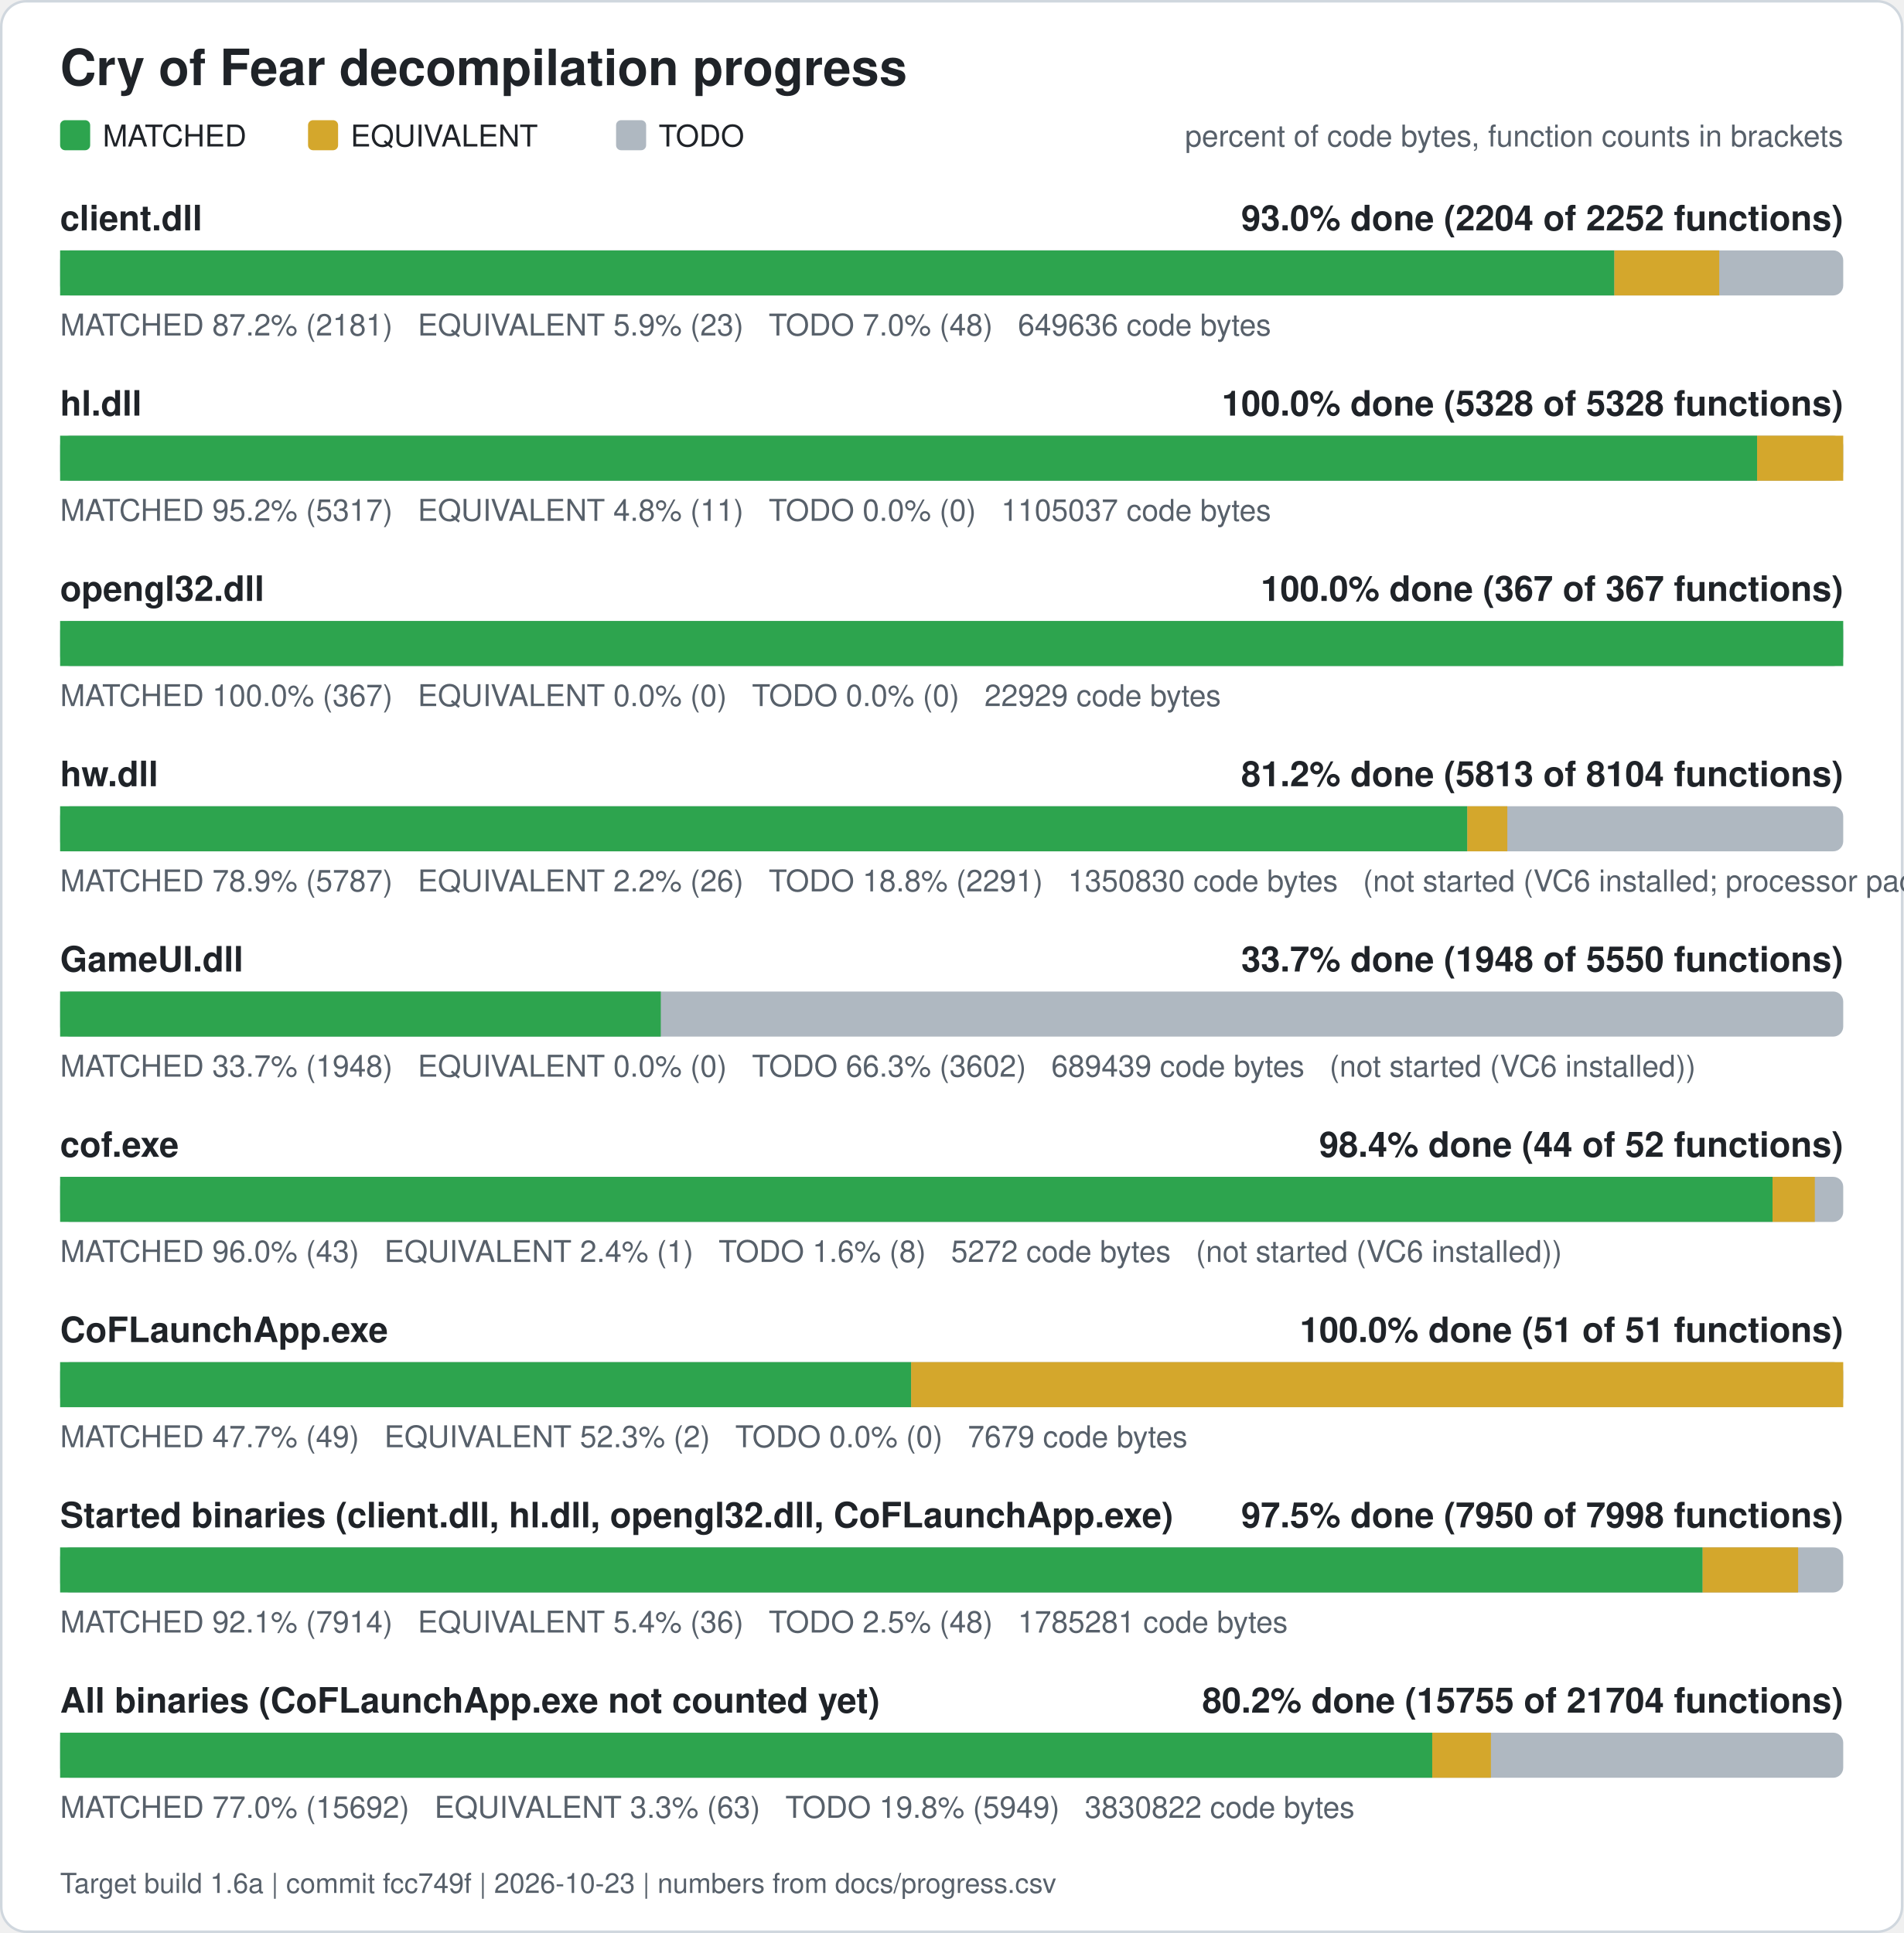
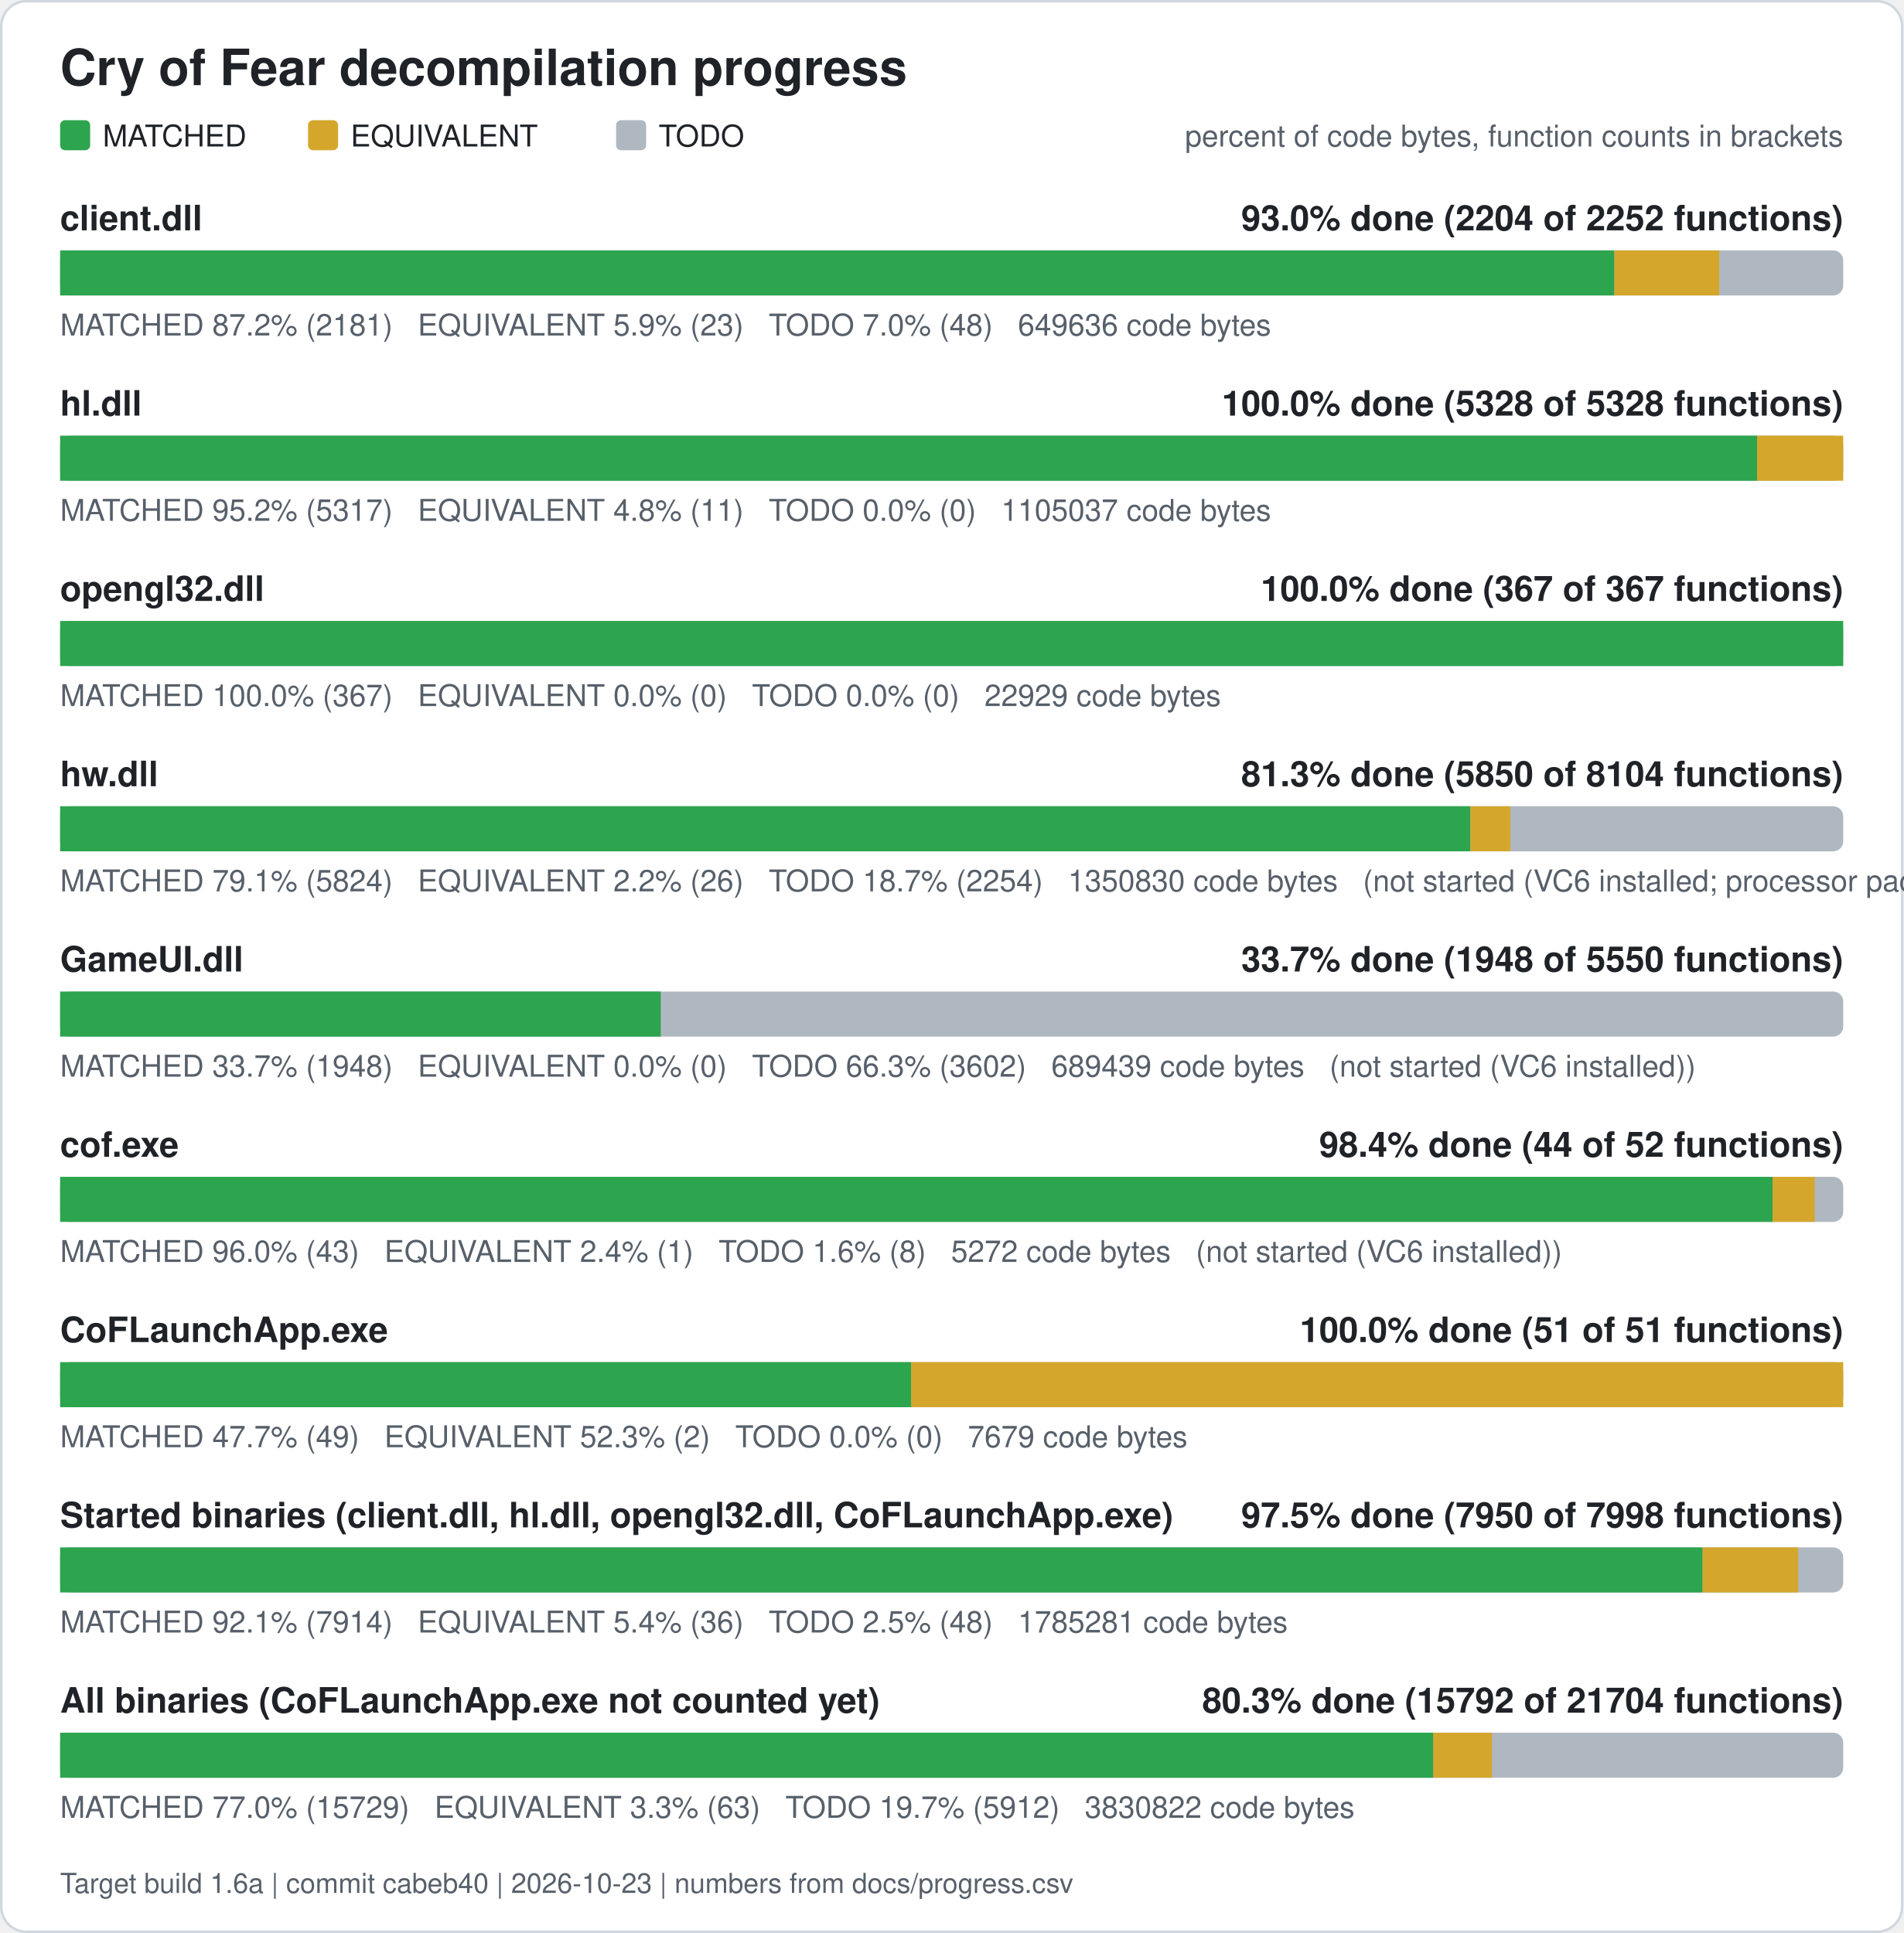
<svg xmlns="http://www.w3.org/2000/svg" width="760" height="772" viewBox="0 0 760 772" role="img" aria-label="Cry of Fear decompilation progress">
  <rect x="0.5" y="0.5" width="759" height="771" rx="10" fill="#ffffff" stroke="#d0d7de" />
  <text x="24" y="34" font-family="Segoe UI, Helvetica, Arial, sans-serif" font-size="20" font-weight="600" fill="#1f2328">Cry of Fear decompilation progress</text>
  <rect x="24" y="48" width="12" height="12" rx="2" fill="#2da44e" />
  <text x="41" y="58.5" font-family="Segoe UI, Helvetica, Arial, sans-serif" font-size="12" fill="#1f2328">MATCHED</text>
  <rect x="123" y="48" width="12" height="12" rx="2" fill="#d4a72c" />
  <text x="140" y="58.5" font-family="Segoe UI, Helvetica, Arial, sans-serif" font-size="12" fill="#1f2328">EQUIVALENT</text>
  <rect x="246" y="48" width="12" height="12" rx="2" fill="#afb8c1" />
  <text x="263" y="58.5" font-family="Segoe UI, Helvetica, Arial, sans-serif" font-size="12" fill="#1f2328">TODO</text>
  <text x="736" y="58.5" font-family="Segoe UI, Helvetica, Arial, sans-serif" font-size="12" fill="#57606a" text-anchor="end">percent of code bytes, function counts in brackets</text>
  <text x="24" y="92" font-family="Segoe UI, Helvetica, Arial, sans-serif" font-size="14" font-weight="600" fill="#1f2328">client.dll</text>
  <text x="736" y="92" font-family="Segoe UI, Helvetica, Arial, sans-serif" font-size="14" font-weight="600" fill="#1f2328" text-anchor="end">93.0% done (2204 of 2252 functions)</text>
  <rect x="24" y="100" width="712" height="18" rx="4" fill="#afb8c1" />
  <rect x="24.00" y="100" width="620.61" height="18" fill="#2da44e" />
  <rect x="644.61" y="100" width="41.89" height="18" fill="#d4a72c" />
  <text x="24" y="134" font-family="Segoe UI, Helvetica, Arial, sans-serif" font-size="12" fill="#57606a" xml:space="preserve">MATCHED 87.2% (2181)   EQUIVALENT 5.9% (23)   TODO 7.0% (48)   649636 code bytes</text>
  <text x="24" y="166" font-family="Segoe UI, Helvetica, Arial, sans-serif" font-size="14" font-weight="600" fill="#1f2328">hl.dll</text>
  <text x="736" y="166" font-family="Segoe UI, Helvetica, Arial, sans-serif" font-size="14" font-weight="600" fill="#1f2328" text-anchor="end">100.0% done (5328 of 5328 functions)</text>
  <rect x="24" y="174" width="712" height="18" rx="4" fill="#afb8c1" />
  <rect x="24.00" y="174" width="677.61" height="18" fill="#2da44e" />
  <rect x="701.61" y="174" width="34.39" height="18" fill="#d4a72c" />
  <text x="24" y="208" font-family="Segoe UI, Helvetica, Arial, sans-serif" font-size="12" fill="#57606a" xml:space="preserve">MATCHED 95.2% (5317)   EQUIVALENT 4.8% (11)   TODO 0.0% (0)   1105037 code bytes</text>
  <text x="24" y="240" font-family="Segoe UI, Helvetica, Arial, sans-serif" font-size="14" font-weight="600" fill="#1f2328">opengl32.dll</text>
  <text x="736" y="240" font-family="Segoe UI, Helvetica, Arial, sans-serif" font-size="14" font-weight="600" fill="#1f2328" text-anchor="end">100.0% done (367 of 367 functions)</text>
  <rect x="24" y="248" width="712" height="18" rx="4" fill="#afb8c1" />
  <rect x="24.00" y="248" width="712.00" height="18" fill="#2da44e" />
  <text x="24" y="282" font-family="Segoe UI, Helvetica, Arial, sans-serif" font-size="12" fill="#57606a" xml:space="preserve">MATCHED 100.0% (367)   EQUIVALENT 0.0% (0)   TODO 0.0% (0)   22929 code bytes</text>
  <text x="24" y="314" font-family="Segoe UI, Helvetica, Arial, sans-serif" font-size="14" font-weight="600" fill="#1f2328">hw.dll</text>
-   <text x="736" y="314" font-family="Segoe UI, Helvetica, Arial, sans-serif" font-size="14" font-weight="600" fill="#1f2328" text-anchor="end">81.2% done (5813 of 8104 functions)</text>
+   <text x="736" y="314" font-family="Segoe UI, Helvetica, Arial, sans-serif" font-size="14" font-weight="600" fill="#1f2328" text-anchor="end">81.3% done (5850 of 8104 functions)</text>
  <rect x="24" y="322" width="712" height="18" rx="4" fill="#afb8c1" />
-   <rect x="24.00" y="322" width="561.89" height="18" fill="#2da44e" />
-   <rect x="585.89" y="322" width="15.98" height="18" fill="#d4a72c" />
-   <text x="24" y="356" font-family="Segoe UI, Helvetica, Arial, sans-serif" font-size="12" fill="#57606a" xml:space="preserve">MATCHED 78.9% (5787)   EQUIVALENT 2.2% (26)   TODO 18.8% (2291)   1350830 code bytes   (not started (VC6 installed; processor pack and VS 2005 objects need those compilers))</text>
+   <rect x="24.00" y="322" width="563.13" height="18" fill="#2da44e" />
+   <rect x="587.13" y="322" width="15.98" height="18" fill="#d4a72c" />
+   <text x="24" y="356" font-family="Segoe UI, Helvetica, Arial, sans-serif" font-size="12" fill="#57606a" xml:space="preserve">MATCHED 79.1% (5824)   EQUIVALENT 2.2% (26)   TODO 18.7% (2254)   1350830 code bytes   (not started (VC6 installed; processor pack and VS 2005 objects need those compilers))</text>
  <text x="24" y="388" font-family="Segoe UI, Helvetica, Arial, sans-serif" font-size="14" font-weight="600" fill="#1f2328">GameUI.dll</text>
  <text x="736" y="388" font-family="Segoe UI, Helvetica, Arial, sans-serif" font-size="14" font-weight="600" fill="#1f2328" text-anchor="end">33.7% done (1948 of 5550 functions)</text>
  <rect x="24" y="396" width="712" height="18" rx="4" fill="#afb8c1" />
  <rect x="24.00" y="396" width="239.85" height="18" fill="#2da44e" />
  <text x="24" y="430" font-family="Segoe UI, Helvetica, Arial, sans-serif" font-size="12" fill="#57606a" xml:space="preserve">MATCHED 33.7% (1948)   EQUIVALENT 0.0% (0)   TODO 66.3% (3602)   689439 code bytes   (not started (VC6 installed))</text>
  <text x="24" y="462" font-family="Segoe UI, Helvetica, Arial, sans-serif" font-size="14" font-weight="600" fill="#1f2328">cof.exe</text>
  <text x="736" y="462" font-family="Segoe UI, Helvetica, Arial, sans-serif" font-size="14" font-weight="600" fill="#1f2328" text-anchor="end">98.4% done (44 of 52 functions)</text>
  <rect x="24" y="470" width="712" height="18" rx="4" fill="#afb8c1" />
  <rect x="24.00" y="470" width="683.77" height="18" fill="#2da44e" />
  <rect x="707.77" y="470" width="16.88" height="18" fill="#d4a72c" />
  <text x="24" y="504" font-family="Segoe UI, Helvetica, Arial, sans-serif" font-size="12" fill="#57606a" xml:space="preserve">MATCHED 96.0% (43)   EQUIVALENT 2.4% (1)   TODO 1.6% (8)   5272 code bytes   (not started (VC6 installed))</text>
  <text x="24" y="536" font-family="Segoe UI, Helvetica, Arial, sans-serif" font-size="14" font-weight="600" fill="#1f2328">CoFLaunchApp.exe</text>
  <text x="736" y="536" font-family="Segoe UI, Helvetica, Arial, sans-serif" font-size="14" font-weight="600" fill="#1f2328" text-anchor="end">100.0% done (51 of 51 functions)</text>
  <rect x="24" y="544" width="712" height="18" rx="4" fill="#afb8c1" />
  <rect x="24.00" y="544" width="339.82" height="18" fill="#2da44e" />
  <rect x="363.82" y="544" width="372.18" height="18" fill="#d4a72c" />
  <text x="24" y="578" font-family="Segoe UI, Helvetica, Arial, sans-serif" font-size="12" fill="#57606a" xml:space="preserve">MATCHED 47.7% (49)   EQUIVALENT 52.3% (2)   TODO 0.0% (0)   7679 code bytes</text>
  <text x="24" y="610" font-family="Segoe UI, Helvetica, Arial, sans-serif" font-size="14" font-weight="600" fill="#1f2328">Started binaries (client.dll, hl.dll, opengl32.dll, CoFLaunchApp.exe)</text>
  <text x="736" y="610" font-family="Segoe UI, Helvetica, Arial, sans-serif" font-size="14" font-weight="600" fill="#1f2328" text-anchor="end">97.5% done (7950 of 7998 functions)</text>
  <rect x="24" y="618" width="712" height="18" rx="4" fill="#afb8c1" />
  <rect x="24.00" y="618" width="655.86" height="18" fill="#2da44e" />
  <rect x="679.86" y="618" width="38.13" height="18" fill="#d4a72c" />
  <text x="24" y="652" font-family="Segoe UI, Helvetica, Arial, sans-serif" font-size="12" fill="#57606a" xml:space="preserve">MATCHED 92.1% (7914)   EQUIVALENT 5.4% (36)   TODO 2.5% (48)   1785281 code bytes</text>
  <text x="24" y="684" font-family="Segoe UI, Helvetica, Arial, sans-serif" font-size="14" font-weight="600" fill="#1f2328">All binaries (CoFLaunchApp.exe not counted yet)</text>
-   <text x="736" y="684" font-family="Segoe UI, Helvetica, Arial, sans-serif" font-size="14" font-weight="600" fill="#1f2328" text-anchor="end">80.2% done (15755 of 21704 functions)</text>
+   <text x="736" y="684" font-family="Segoe UI, Helvetica, Arial, sans-serif" font-size="14" font-weight="600" fill="#1f2328" text-anchor="end">80.3% done (15792 of 21704 functions)</text>
  <rect x="24" y="692" width="712" height="18" rx="4" fill="#afb8c1" />
-   <rect x="24.00" y="692" width="547.89" height="18" fill="#2da44e" />
-   <rect x="571.89" y="692" width="23.43" height="18" fill="#d4a72c" />
-   <text x="24" y="726" font-family="Segoe UI, Helvetica, Arial, sans-serif" font-size="12" fill="#57606a" xml:space="preserve">MATCHED 77.0% (15692)   EQUIVALENT 3.3% (63)   TODO 19.8% (5949)   3830822 code bytes</text>
-   <text x="24" y="756" font-family="Segoe UI, Helvetica, Arial, sans-serif" font-size="11" fill="#57606a">Target build 1.6a | commit fcc749f | 2026-10-23 | numbers from docs/progress.csv</text>
+   <rect x="24.00" y="692" width="548.33" height="18" fill="#2da44e" />
+   <rect x="572.33" y="692" width="23.43" height="18" fill="#d4a72c" />
+   <text x="24" y="726" font-family="Segoe UI, Helvetica, Arial, sans-serif" font-size="12" fill="#57606a" xml:space="preserve">MATCHED 77.0% (15729)   EQUIVALENT 3.3% (63)   TODO 19.7% (5912)   3830822 code bytes</text>
+   <text x="24" y="756" font-family="Segoe UI, Helvetica, Arial, sans-serif" font-size="11" fill="#57606a">Target build 1.6a | commit cabeb40 | 2026-10-23 | numbers from docs/progress.csv</text>
</svg>
